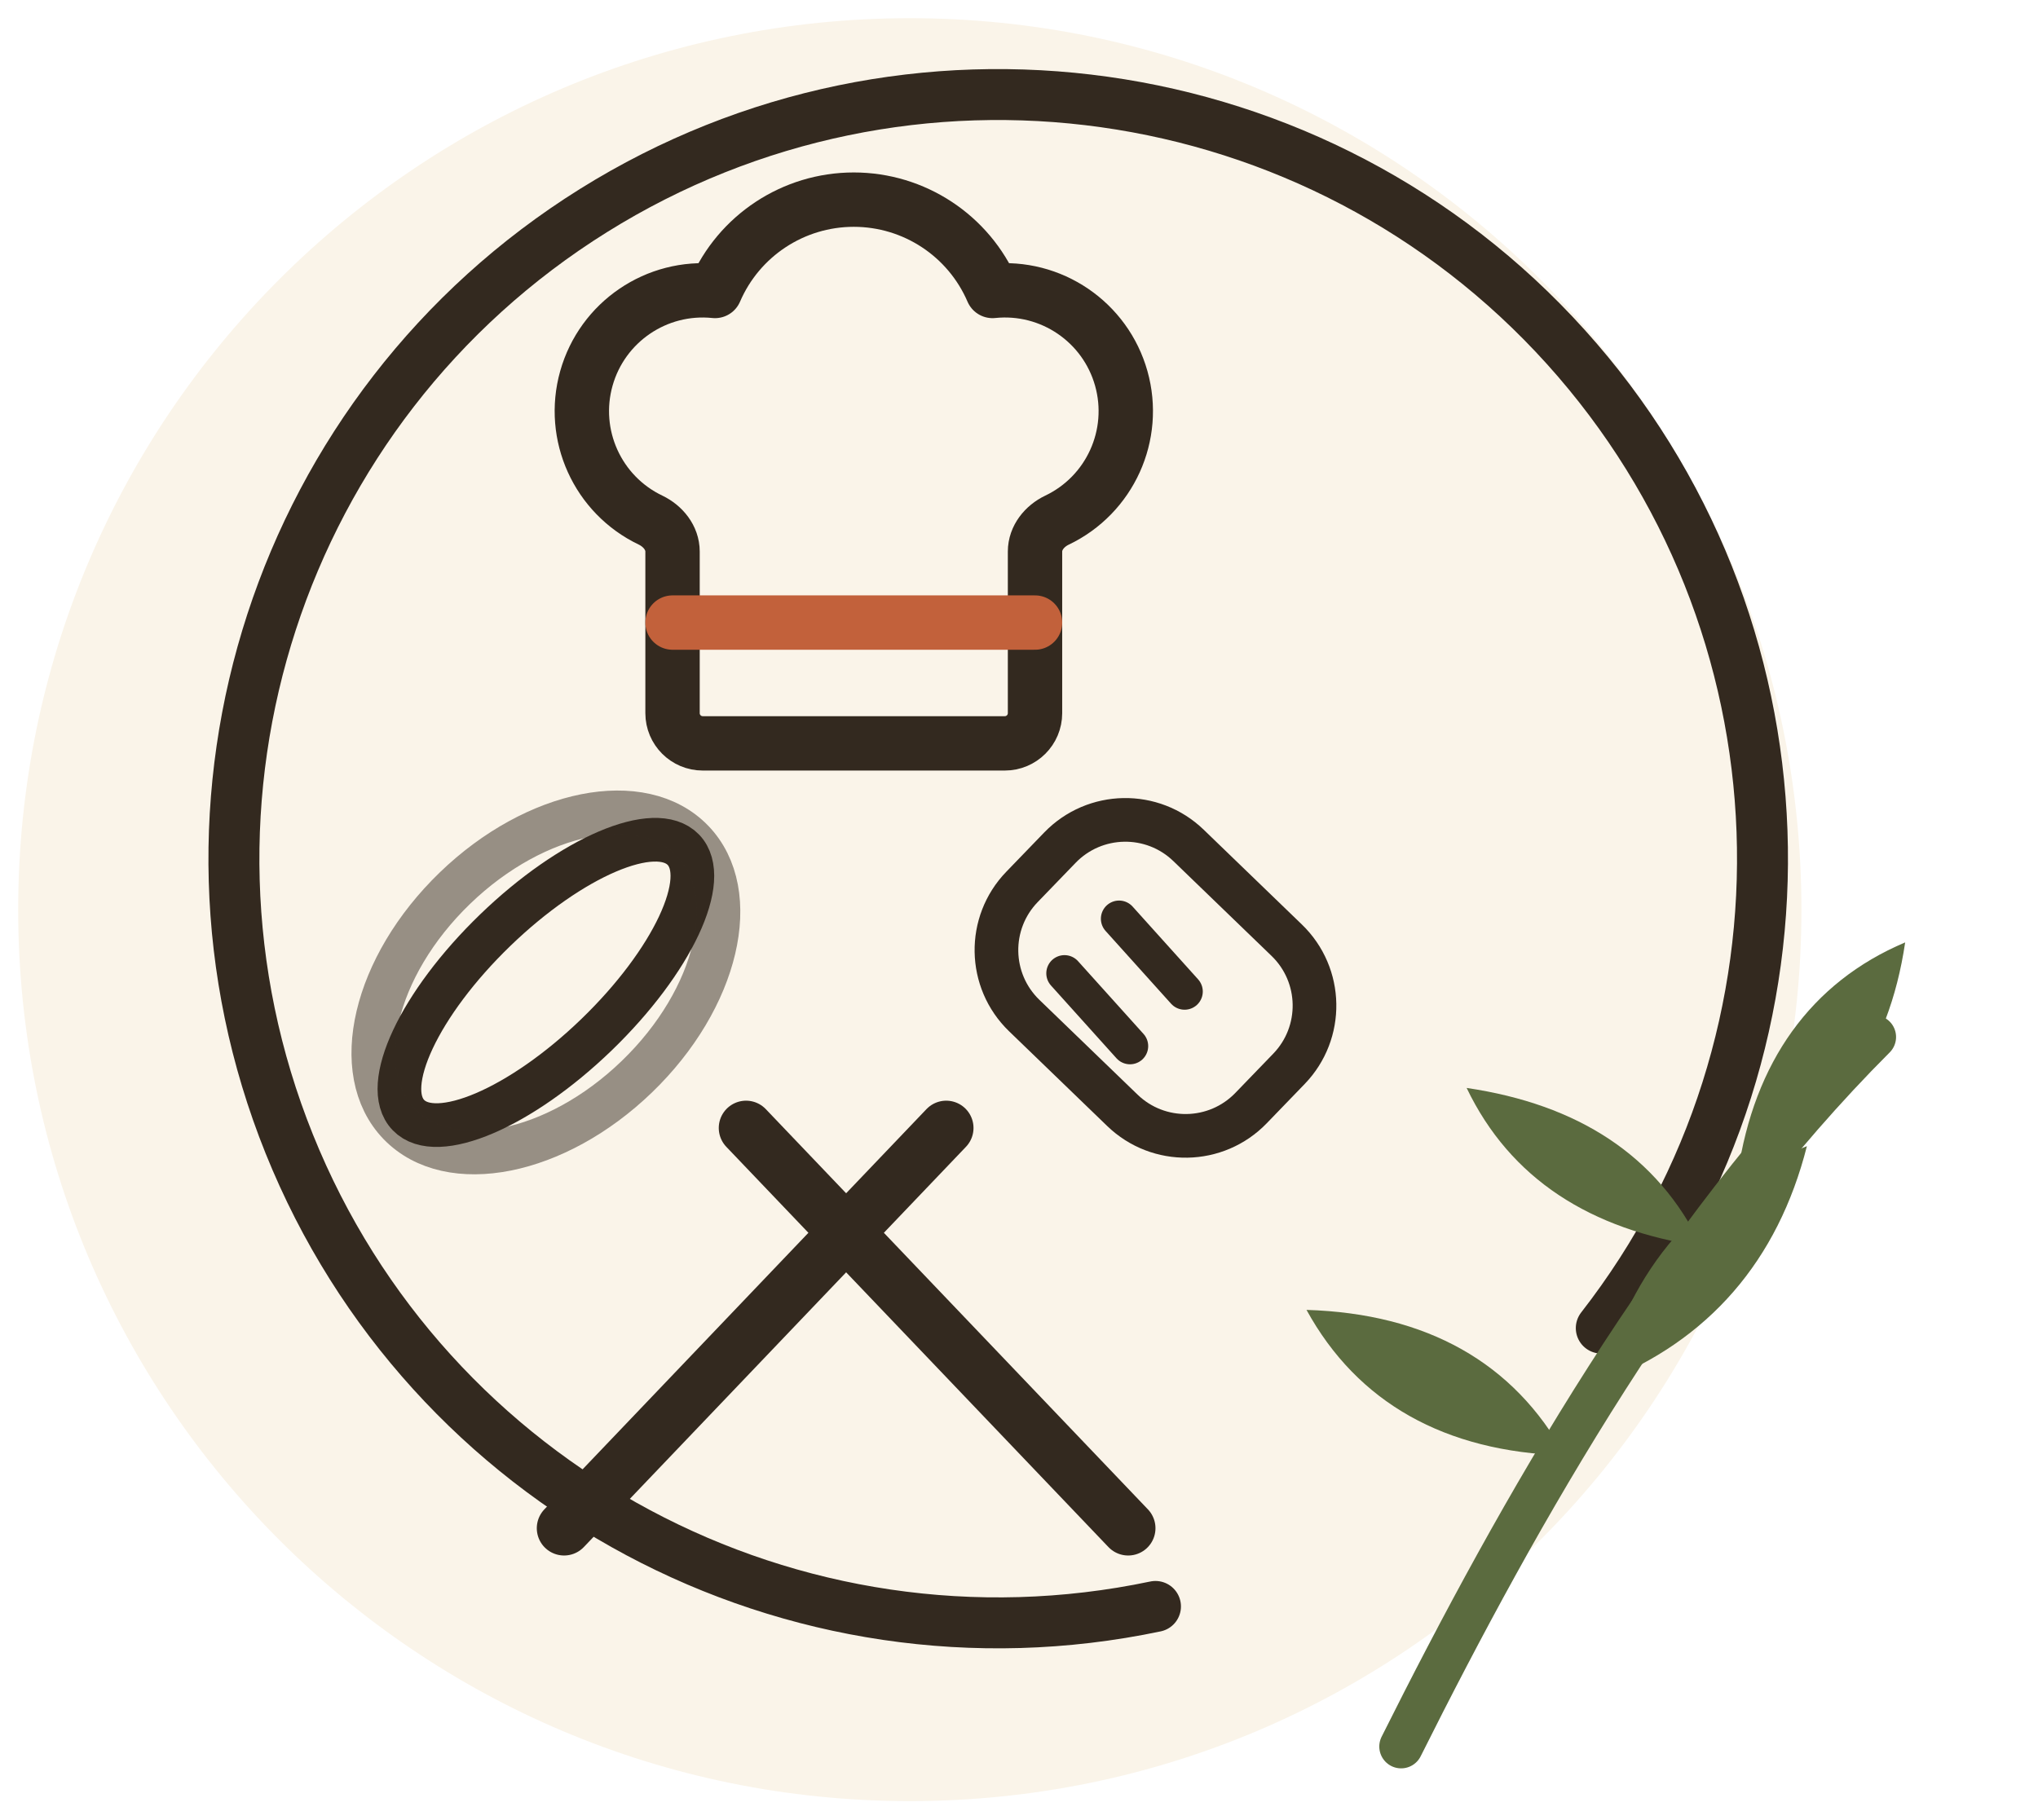
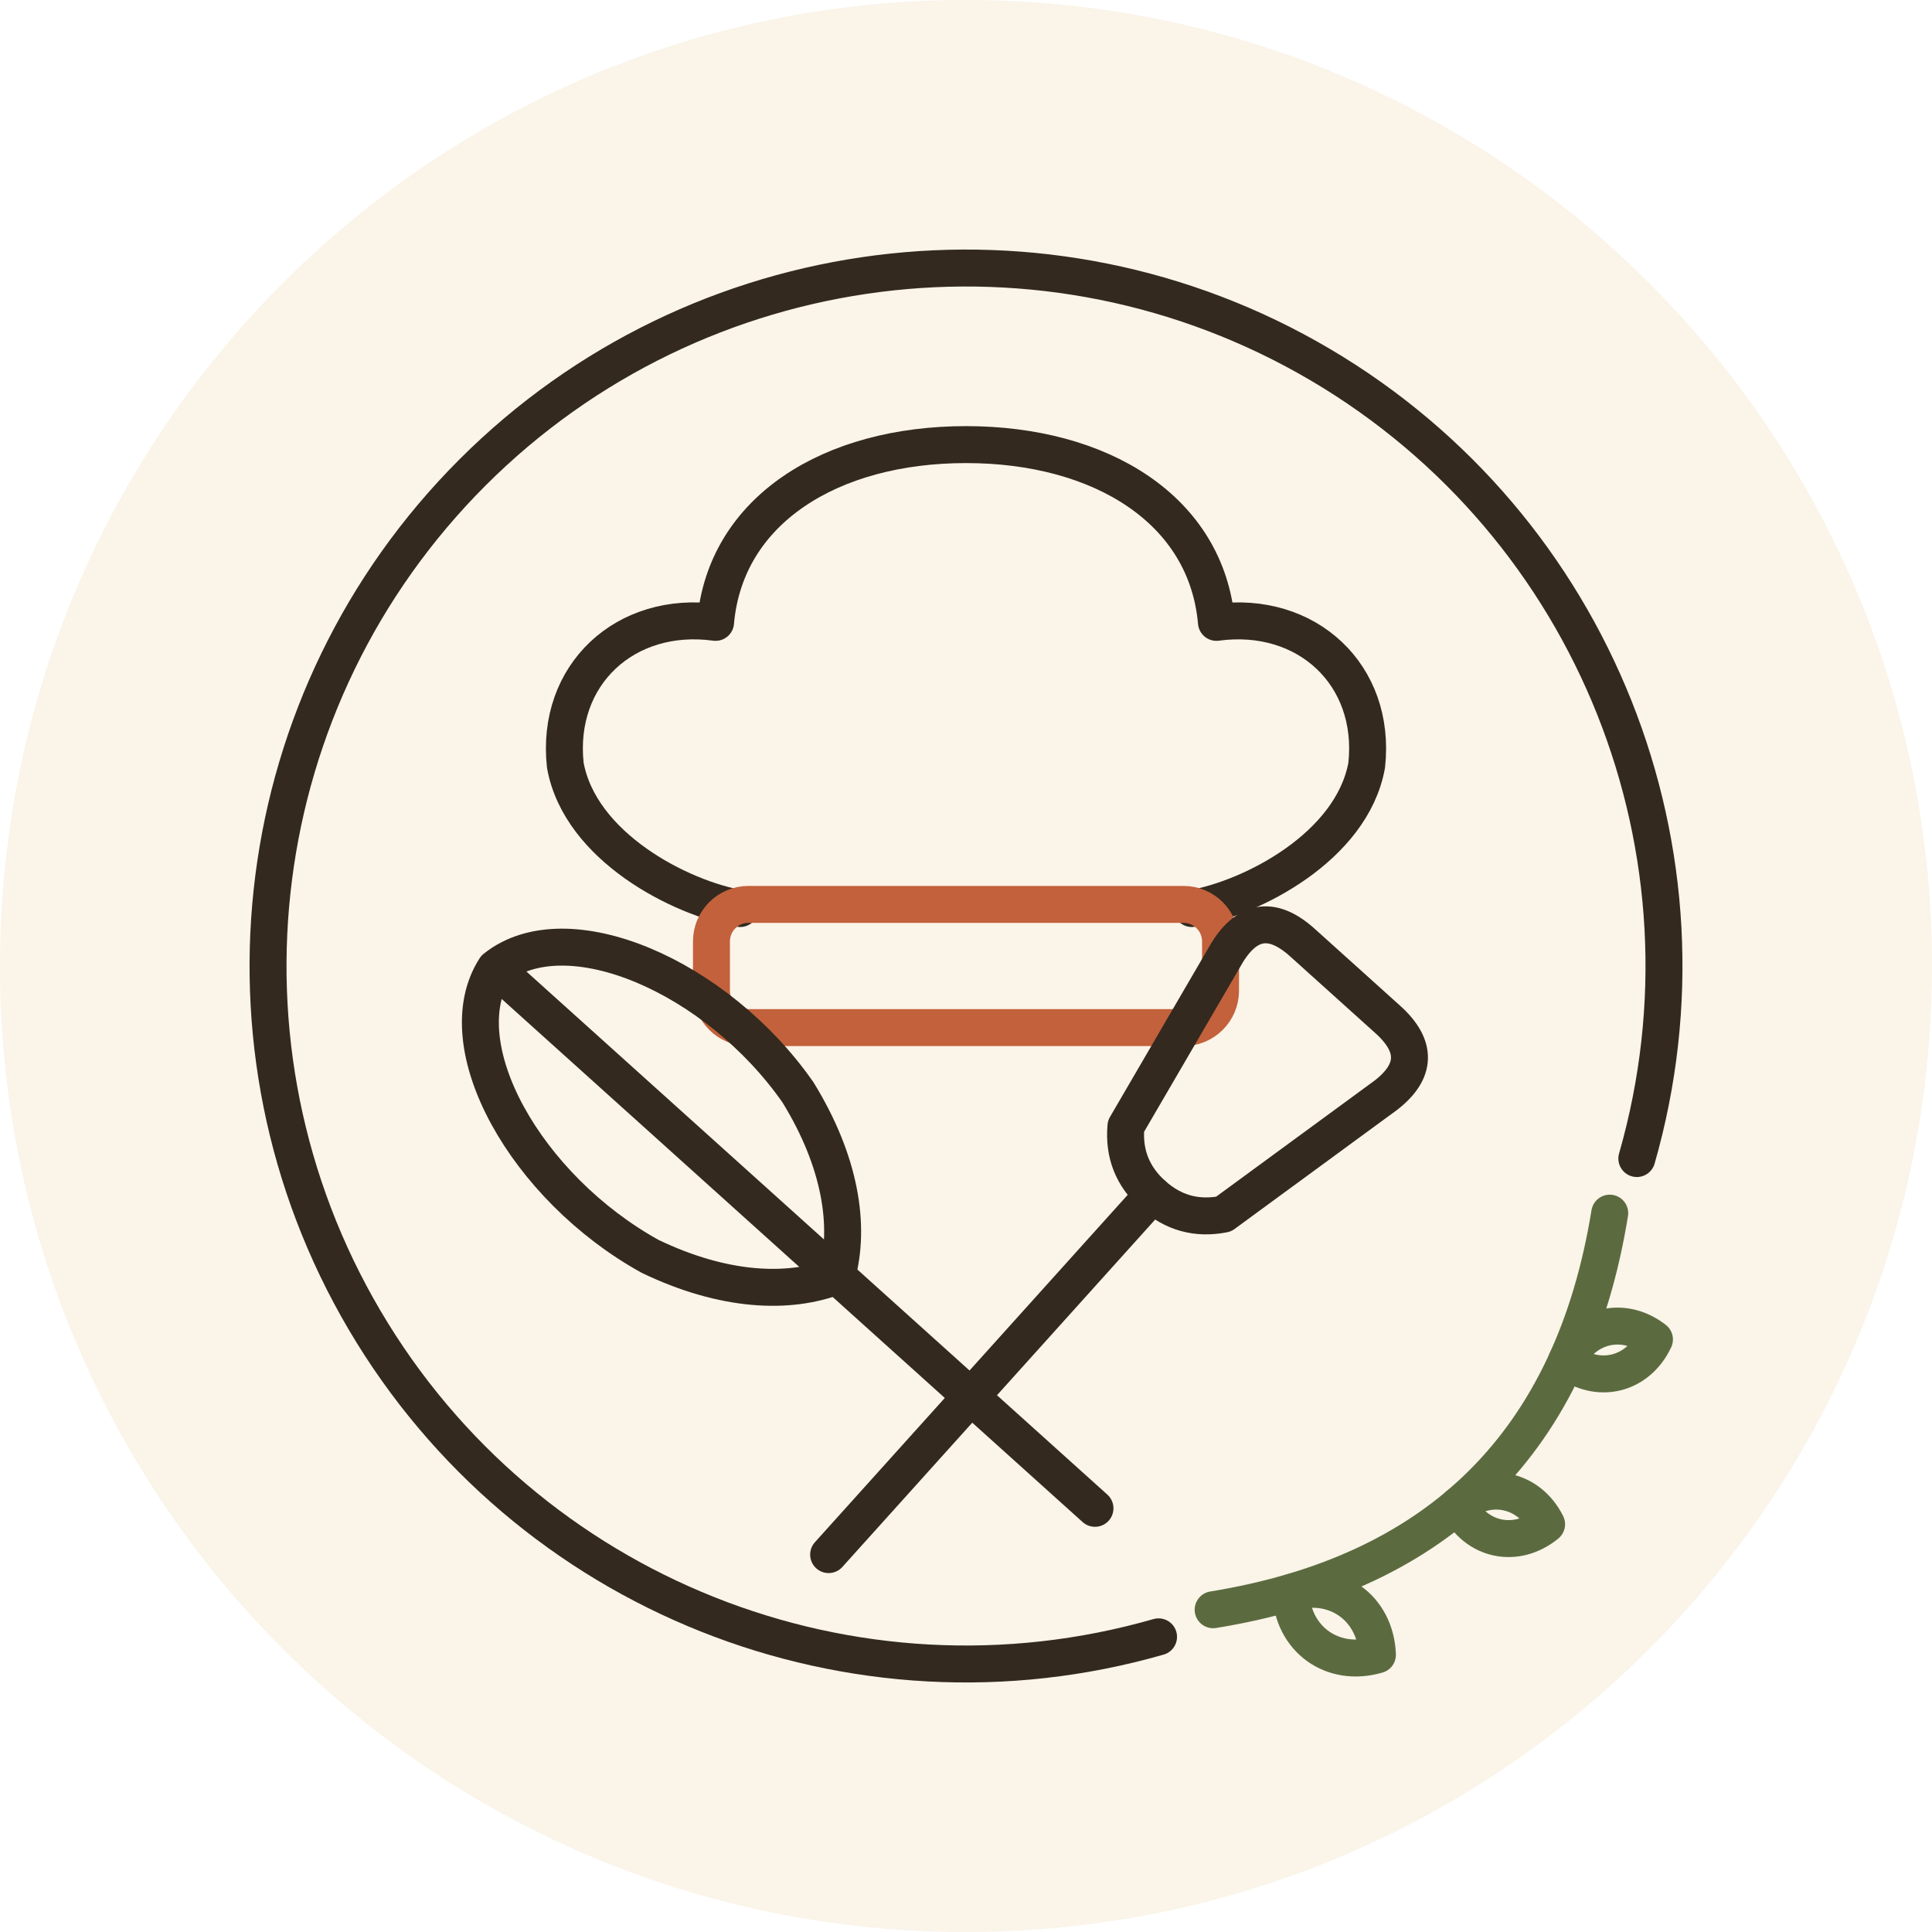
- <svg xmlns="http://www.w3.org/2000/svg" viewBox="0 0 112 100" fill="none" stroke-linecap="round" stroke-linejoin="round">
-   <circle cx="50" cy="50" r="49" fill="#faf4e9" />
-   <path d="M88 73A42 42 0 1 0 63.5 88.3" stroke="#33291f" stroke-width="2.8" />
-   <g transform="translate(27 6) scale(1.66)" stroke="#33291f" stroke-width="1.8">
-     <path d="M17 21a1 1 0 0 0 1-1v-5.35c0-.457.316-.844.727-1.041a4 4 0 0 0-2.134-7.589 5 5 0 0 0-9.186 0 4 4 0 0 0-2.134 7.588c.411.198.727.585.727 1.041V20a1 1 0 0 0 1 1Z" />
-     <path d="M6 17h12" stroke="#c2613b" />
-   </g>
-   <g stroke="#33291f" stroke-width="2.4">
-     <path d="M62 84 41 62" stroke-width="3" />
-     <ellipse cx="30" cy="54" rx="4" ry="10.5" transform="rotate(46 30 54)" />
-     <ellipse cx="30" cy="54" rx="7.2" ry="11.2" transform="rotate(46 30 54)" opacity=".5" />
-   </g>
-   <g stroke="#33291f" stroke-width="2.4">
-     <path d="M31 84 52 62" stroke-width="3" />
-     <rect x="57" y="45" width="13" height="17.5" rx="5" transform="rotate(-46 63.5 53.75)" />
-     <path d="M61.5 50.5l3.6 4" stroke-width="2" />
-     <path d="M58.5 53.5l3.6 4" stroke-width="2" />
-   </g>
-   <g>
-     <path d="M77 96C83.5 83 92 68 103 57" stroke="#5b6b3f" stroke-width="2.4" />
-     <path d="M86 80c-6.6-.2-11.4-2.9-14.2-8 6.6.2 11.4 2.9 14.2 8z" fill="#5b6b3f" />
-     <path d="M88 76c1.6-6.3 5.4-10.7 11.3-13-1.6 6.3-5.4 10.7-11.3 13z" fill="#5b6b3f" />
-     <path d="M93.5 68.5c-6.1-.9-10.5-3.7-12.9-8.7 6.1.9 10.5 3.7 12.9 8.7z" fill="#5b6b3f" />
-     <path d="M95.5 64.5c.9-6.1 4-10.5 9.2-12.7-.9 6.1-4 10.5-9.2 12.7z" fill="#5b6b3f" />
+ <svg xmlns="http://www.w3.org/2000/svg" viewBox="0 0 400 400">
+   <circle cx="200" cy="200" r="200" fill="#faf4e9" />
+   <g fill="none" stroke="#33291f" stroke-width="9" stroke-linecap="round" stroke-linejoin="round" transform="translate(30 30) scale(0.85)">
+     <path d="M 246.9 363.4 A 170 170 0 1 1 363.4 246.9" />
+     <path d="M 145 186 C 130.5 183.5 106 171 102.4 151.1 C 100 129.1 117 113.3 139 116.3 C 141.4 88.9 167.1 73 200 73 C 232.9 73 258.6 88.9 261 116.3 C 283 113.3 300 129.1 297.6 151.1 C 294 171 269.5 183.5 255 186" />
+     <rect x="138" y="185" width="124" height="30" rx="9" stroke="#c2613b" />
+     <g transform="translate(151.9 260.5) rotate(-48)">
+       <path d="M 0 22.4 C -11.2 16.8 -21.3 4.5 -26.9 -14.6 C -34.7 -48.2 -22 -86 0 -89.6 C 22 -86 34.7 -48.2 26.9 -14.6 C 21.3 4.5 11.2 16.8 0 22.4" />
+       <path d="M 0 16 L 0 -85" />
+       <path d="M 0 22.4 L 0 107" />
+     </g>
+     <g transform="translate(228.1 275) rotate(42)">
+       <path d="M -16 -34 L -26 -82 Q -28.5 -96 -14 -96 L 14 -96 Q 28.5 -96 26 -82 L 16 -34 Q 10 -26 0 -26 Q -10 -26 -16 -34 Z" />
+       <path d="M 0 -26 L 0 92" />
+     </g>
+     <g stroke="#5b6b3f">
+       <path d="M 260.2 356.8 Q 343.3 343.3 356.8 260.2" />
+       <path d="M 0 0 C 7 -9 19 -9 26 0 C 19 9 7 9 0 0" transform="translate(279.1 352.6) rotate(35.7)" />
+       <path d="M 0 0 C 6 -7.5 16 -7.5 22 0 C 16 7.5 6 7.5 0 0" transform="translate(319.9 331.4) rotate(12)" />
+       <path d="M 0 0 C 6 -7.5 16 -7.5 22 0 C 16 7.5 6 7.5 0 0" transform="translate(346.3 296.1) rotate(-13.5)" />
+     </g>
  </g>
</svg>
